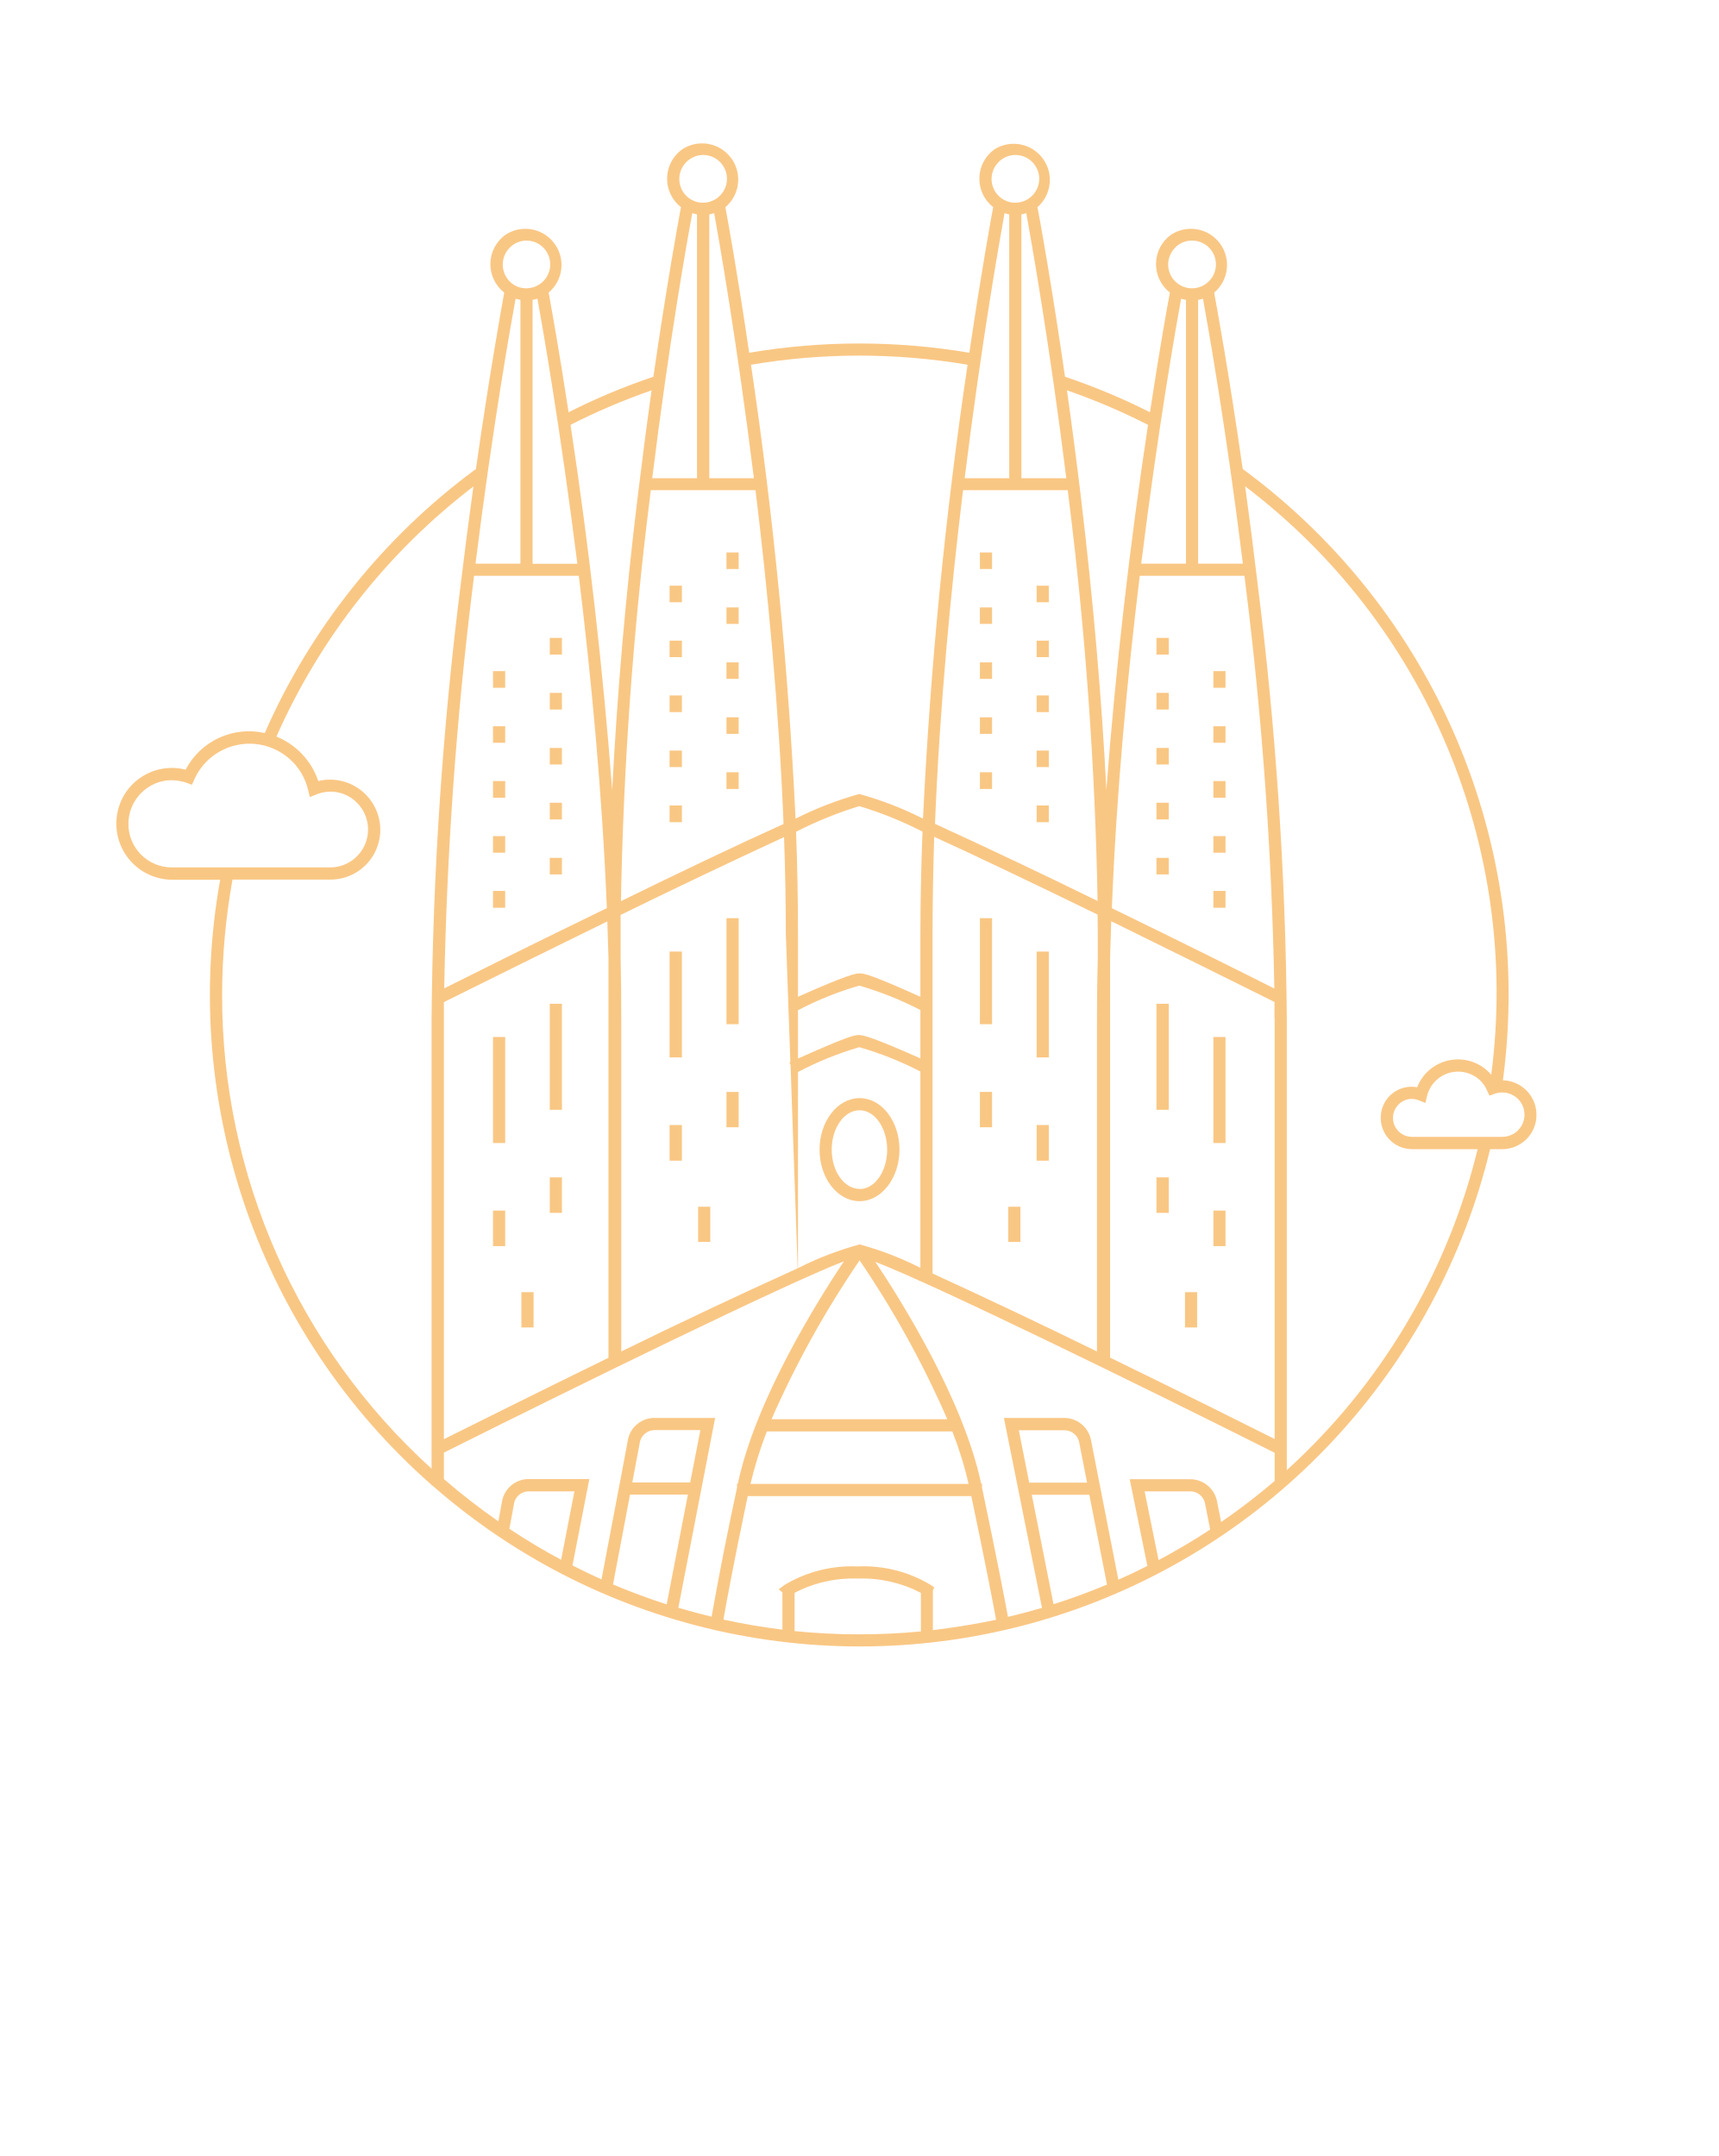
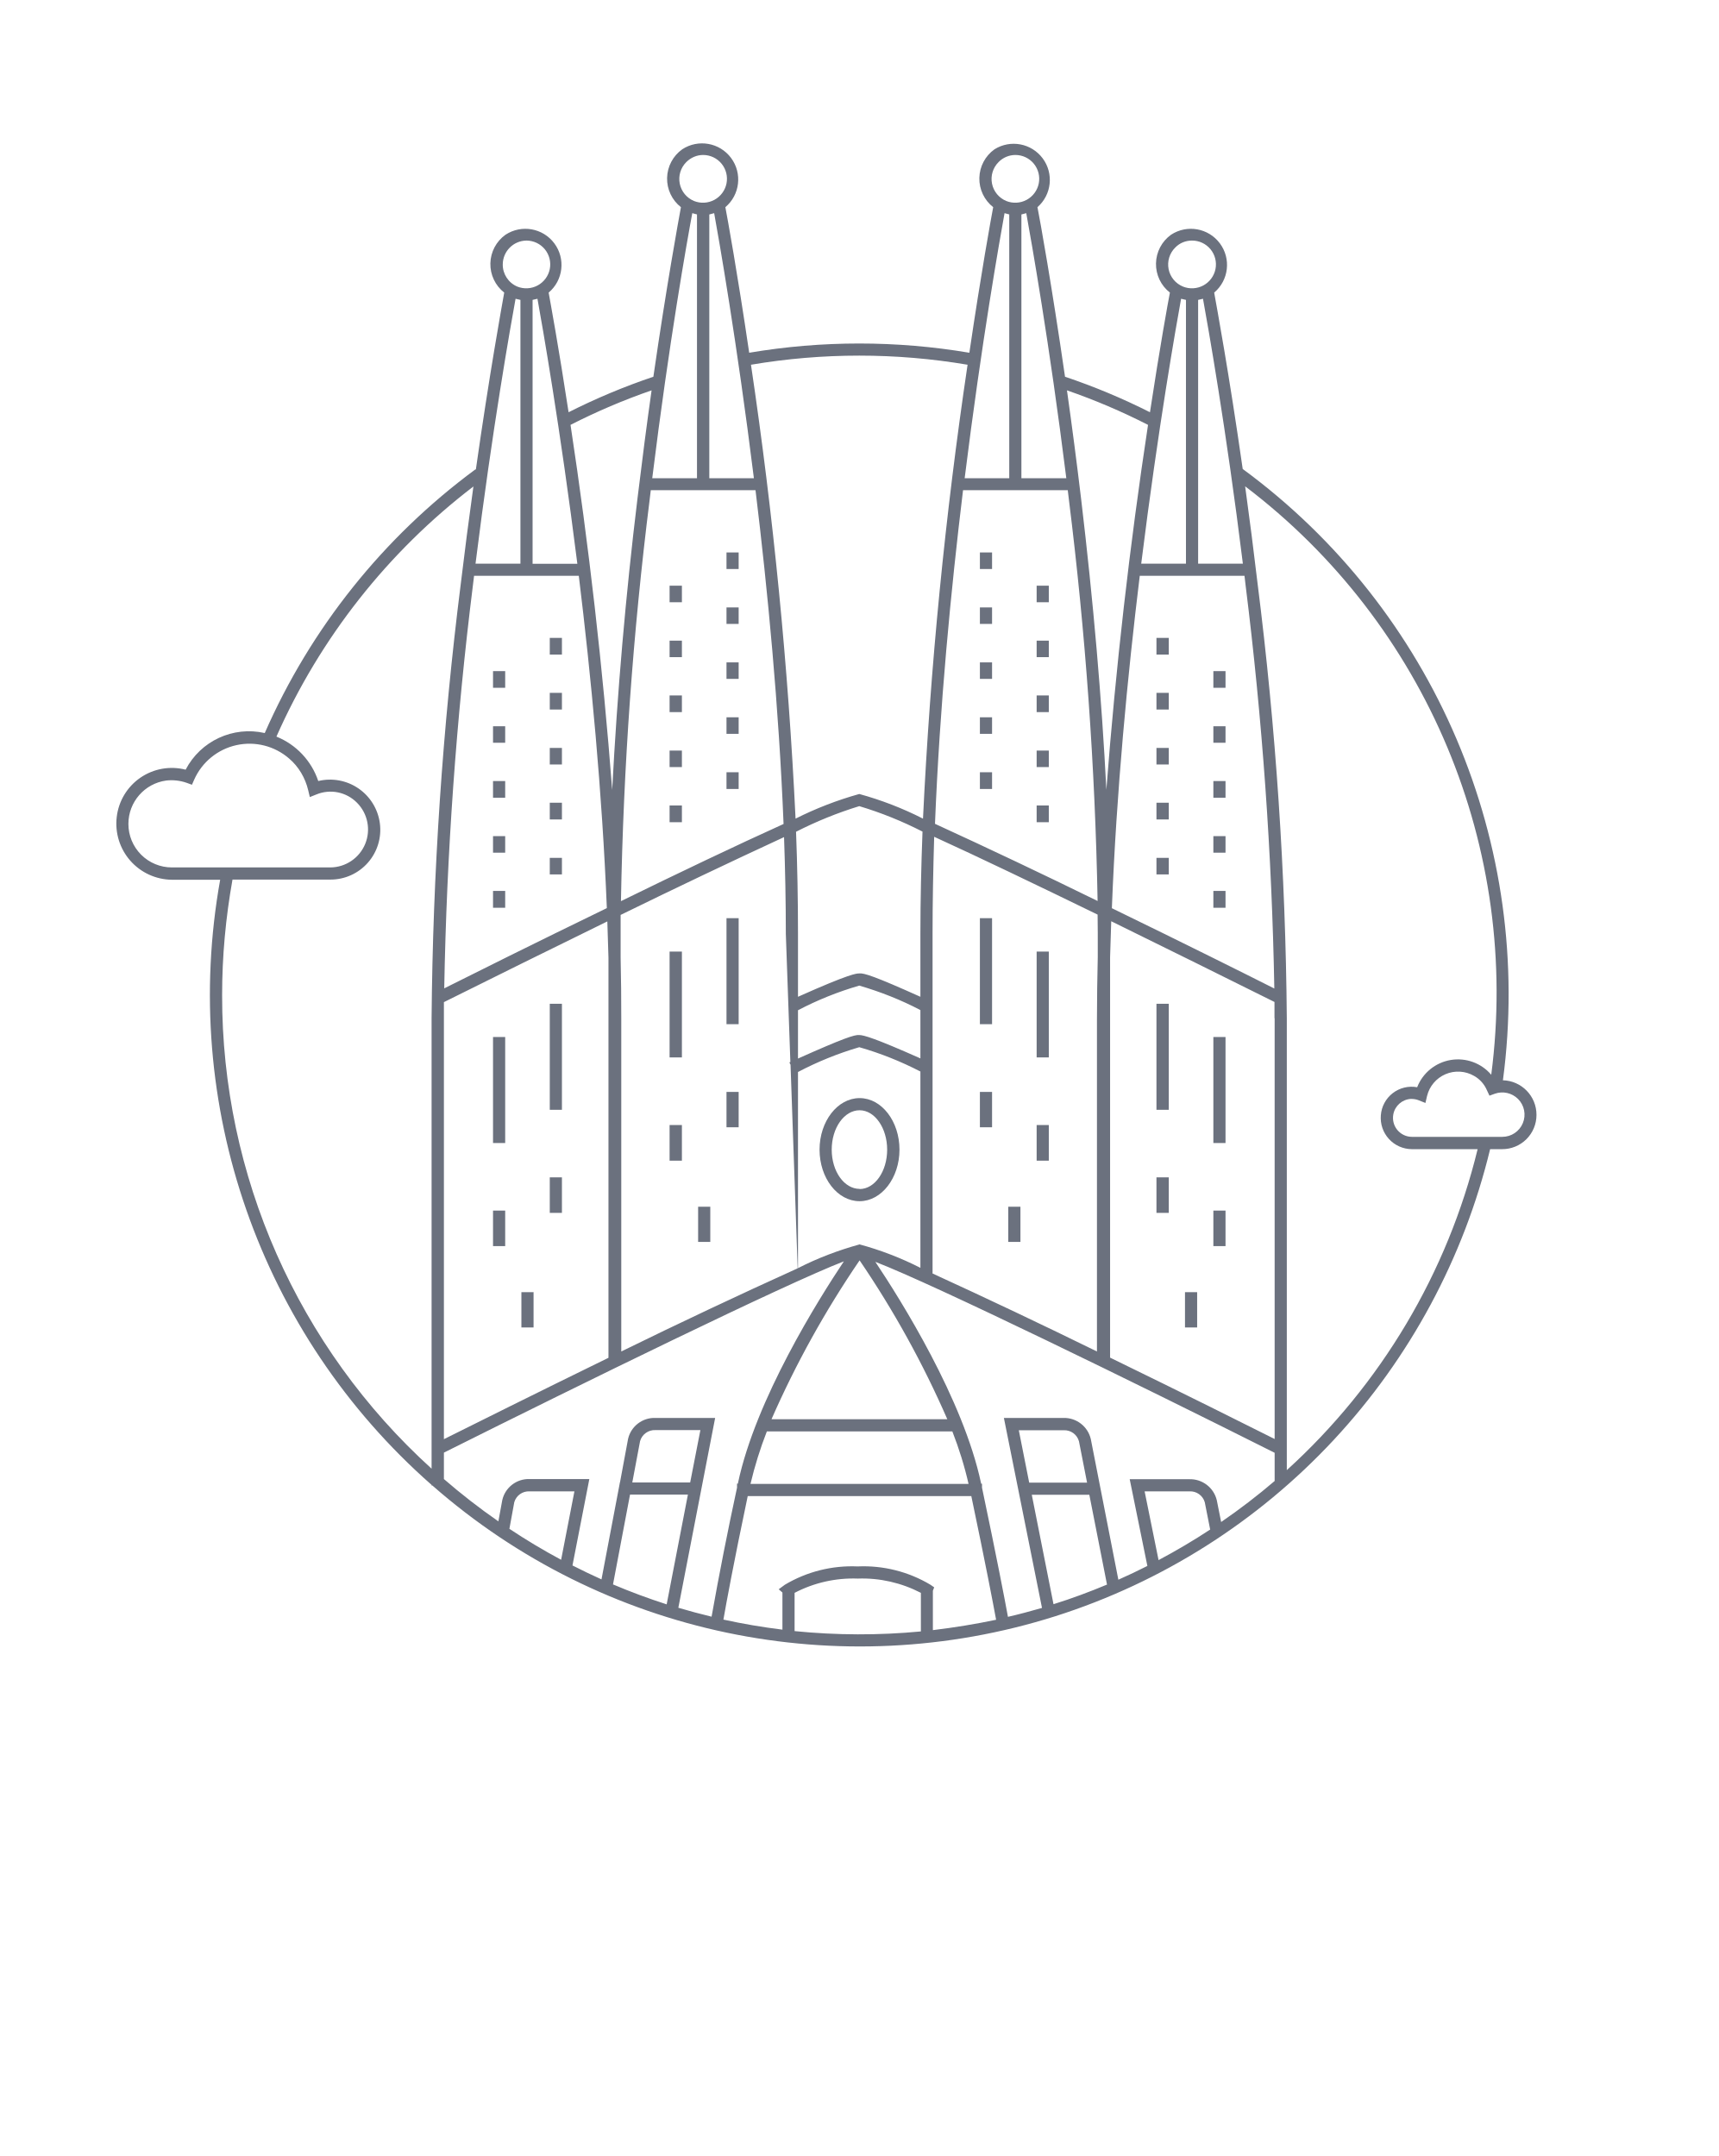
<svg xmlns="http://www.w3.org/2000/svg" width="106" height="133" fill="none">
-   <path d="M53.02 67.74c-1.36 0-2.47 1.43-2.47 3.18 0 1.75 1.1 3.18 2.47 3.18 1.35 0 2.46-1.43 2.46-3.18 0-1.75-1.1-3.18-2.46-3.18zm0 5.6c-.95 0-1.72-1.08-1.72-2.42 0-1.34.77-2.43 1.72-2.43.94 0 1.7 1.1 1.7 2.43 0 1.34-.76 2.43-1.7 2.43zM73.84 79.71h-.75v2.18h.75V79.7zM75.59 63.97h-.75v6.54h.75v-6.54zM72.09 61.92h-.76v6.54h.76v-6.54zM75.59 41.4h-.75v1.03h.75V41.4zM72.09 39.35h-.76v1.03h.76v-1.03zM75.59 44.8h-.75v1.02h.75v-1.03zM72.09 42.74h-.76v1.03h.76v-1.03zM75.59 48.18h-.75v1.03h.75v-1.03zM72.09 46.14h-.76v1.02h.76v-1.02zM75.59 51.58h-.75v1.02h.75v-1.02zM72.09 49.52h-.76v1.03h.76v-1.03zM75.59 54.96h-.75V56h.75v-1.03zM72.09 52.92h-.76v1.02h.76v-1.02zM75.59 74.68h-.75v2.19h.75v-2.19zM72.09 72.63h-.76v2.19h.76v-2.19zM62.94 74.44h-.75v2.17h.75v-2.17zM64.7 58.7h-.76v6.53h.75V58.7zM61.19 56.64h-.75v6.54h.75v-6.54zM64.7 36.13h-.76v1.02h.75v-1.02zM61.19 34.08h-.75v1.02h.75v-1.02zM64.7 39.52h-.76v1.02h.75v-1.02zM61.19 37.47h-.75v1.02h.75v-1.02zM64.7 42.9h-.76v1.03h.75v-1.02zM61.19 40.86h-.75v1.02h.75v-1.02zM64.7 46.3h-.76v1.02h.75V46.3zM61.19 44.25h-.75v1.02h.75v-1.02zM64.7 49.69h-.76v1.03h.75v-1.03zM61.19 47.64h-.75v1.03h.75v-1.03zM64.7 69.4h-.76v2.2h.75v-2.2zM61.19 67.36h-.75v2.18h.75v-2.18zM32.9 79.71h-.74v2.18h.75V79.7zM31.16 63.97h-.75v6.54h.75v-6.54zM34.66 61.92h-.75v6.54h.75v-6.54zM31.16 41.4h-.75v1.03h.75V41.4zM34.66 39.35h-.75v1.03h.75v-1.03zM31.16 44.8h-.75v1.02h.75v-1.03zM34.66 42.74h-.75v1.03h.75v-1.03zM31.16 48.18h-.75v1.03h.75v-1.03zM34.66 46.14h-.75v1.02h.75v-1.02zM31.16 51.58h-.75v1.02h.75v-1.02zM34.66 49.52h-.75v1.03h.75v-1.03zM31.16 54.96h-.75V56h.75v-1.03zM34.66 52.92h-.75v1.02h.75v-1.02zM31.16 74.68h-.75v2.19h.75v-2.19zM34.66 72.63h-.75v2.19h.75v-2.19zM43.8 74.44h-.74v2.17h.75v-2.17zM42.06 58.7h-.76v6.53h.76V58.7zM45.56 56.64h-.75v6.54h.75v-6.54zM42.06 36.13h-.76v1.02h.76v-1.02zM45.56 34.08h-.75v1.02h.75v-1.02zM42.06 39.52h-.76v1.02h.76v-1.02zM45.56 37.47h-.75v1.02h.75v-1.02zM42.06 42.9h-.76v1.03h.76v-1.02zM45.56 40.86h-.75v1.02h.75v-1.02zM42.06 46.3h-.76v1.02h.76V46.3zM45.56 44.25h-.75v1.02h.75v-1.02zM42.06 49.69h-.76v1.03h.76v-1.03zM45.56 47.64h-.75v1.03h.75v-1.03zM42.06 69.4h-.76v2.2h.76v-2.2zM45.56 67.36h-.75v2.18h.75v-2.18z" fill="#F9C784" />
-   <path d="M92.7 66.64a40.22 40.22 0 0 0-16.05-37.71c-.84-5.88-1.6-9.99-1.76-10.88a2.23 2.23 0 0 0-2.66-3.57 2.23 2.23 0 0 0-.07 3.57c-.12.61-.61 3.31-1.23 7.38a39.88 39.88 0 0 0-5.24-2.19c-.82-5.66-1.53-9.6-1.7-10.46a2.23 2.23 0 0 0-2.65-3.57 2.23 2.23 0 0 0-.08 3.57c-.13.68-.74 4.03-1.47 8.98-4.5-.76-9.09-.76-13.58 0-.73-4.95-1.34-8.3-1.47-8.98a2.23 2.23 0 0 0-2.66-3.57 2.23 2.23 0 0 0-.08 3.57c-.16.87-.88 4.8-1.7 10.46a39.8 39.8 0 0 0-5.23 2.19c-.62-4.07-1.12-6.77-1.23-7.38a2.23 2.23 0 0 0-2.66-3.57 2.23 2.23 0 0 0-.08 3.57c-.16.9-.91 5.02-1.75 10.92l-.02-.02a40.32 40.32 0 0 0-13 16.27 4.4 4.4 0 0 0-4.88 2.26A3.42 3.42 0 0 0 7.2 50.4a3.46 3.46 0 0 0 3.4 3.87h2.98A40.24 40.24 0 0 0 26.62 91.6v.04h.05A39.96 39.96 0 0 0 65.1 99.7a40 40 0 0 0 17.17-10.88 40.21 40.21 0 0 0 9.64-17.93h.74a2.11 2.11 0 0 0 2.12-2.11 2.13 2.13 0 0 0-2.08-2.14zM76.66 34.77H73.9V18.5l.3-.07c.3 1.65 1.43 8 2.46 16.34zm-1.61 57.77a1.69 1.69 0 0 0-1.69-1.29h-3.68l1.09 5.35c-.59.3-1.18.58-1.79.85l-1.7-8.68a1.69 1.69 0 0 0-1.68-1.3h-3.68l2.35 11.72c-.7.2-1.4.39-2.1.55-.2-1.09-.68-3.6-1.6-7.97v-.24h-.05l-.01-.04c-1.1-5.17-4.95-11.3-6.52-13.65 3.67 1.42 16.07 7.48 24.63 11.78v1.74a39.1 39.1 0 0 1-3.3 2.53l-.27-1.35zm-.4 1.81c-1.03.68-2.1 1.31-3.19 1.89L70.6 92h2.76a.93.93 0 0 1 .95.67l.33 1.67zm-11.81-6.12h2.76a.93.93 0 0 1 .95.68l.5 2.55h-3.57l-.64-3.23zm4.35 3.98l1.09 5.54c-1.08.45-2.17.86-3.3 1.21l-1.34-6.75h3.55zm-9.8 5.55a8.04 8.04 0 0 0-4.49-1.13 8.06 8.06 0 0 0-4.49 1.13l-.38.28.23.2v2.29a39.5 39.5 0 0 1-3.64-.62c.18-1.03.62-3.44 1.5-7.62h13.79c.88 4.19 1.34 6.6 1.53 7.63-1.28.27-2.58.48-3.9.64v-2.43l.08-.21-.23-.16zM38.86 92.2h3.57l-1.31 6.77a39.36 39.36 0 0 1-3.31-1.23l1.05-5.54zm3.71-.75H39l.48-2.55a.94.94 0 0 1 .95-.68h2.77l-.63 3.23zm1.54-3.98h-3.68a1.67 1.67 0 0 0-1.69 1.29l-.5 2.69h-.01v.03l-1.13 5.95c-.6-.27-1.2-.56-1.79-.86l1.04-5.33h-3.68a1.67 1.67 0 0 0-1.69 1.3l-.24 1.31a39.58 39.58 0 0 1-3.36-2.61v-1.63c8.6-4.3 21.05-10.4 24.67-11.8-1.56 2.34-5.43 8.49-6.53 13.67v.04h-.06v.25a224.5 224.5 0 0 0-1.57 7.96 40.1 40.1 0 0 1-2.05-.55l2.27-11.71zm-9.5 8.75a39 39 0 0 1-3.19-1.91l.3-1.64a.93.93 0 0 1 .95-.67h2.76l-.82 4.22zM29.17 36.1l.07-.58h6.46c.75 6.14 1.44 13.3 1.73 20.5-4.39 2.13-8.4 4.13-10.03 4.95.15-8.32.74-16.62 1.77-24.87zm10.9-5.27l.07-.59h6.46c.75 6.17 1.44 13.37 1.73 20.59-2.81 1.27-6.5 3.03-10.03 4.76.15-8.28.74-16.55 1.77-24.76zm19.33-.59h6.46l.07.59a235.03 235.03 0 0 1 1.77 24.75 431.61 431.61 0 0 0-10.03-4.76c.29-7.22.98-14.41 1.73-20.58zm19.22 32.57v25.96c-1.65-.83-5.71-2.86-10.15-5.02v-24.7l.07-2.22c3.46 1.7 7 3.45 10.07 4.98v1zM67.7 56.43l.01 1.11v1.5a167.8 167.8 0 0 0-.05 3.84v20.49a425.06 425.06 0 0 0-10.14-4.81V57.6c0-1.98.04-3.98.1-5.98 2.72 1.24 6.32 2.97 10.08 4.8zM47.29 88.3h11.45c.41 1.05.75 2.14 1 3.24H46.29c.26-1.1.6-2.19 1.01-3.24zm.3-.76c1.5-3.42 3.32-6.7 5.43-9.79a59.97 59.97 0 0 1 5.41 9.8H47.6zM53 76.77c-1.3.36-2.57.84-3.78 1.46v-12.1A20.5 20.5 0 0 1 53 64.6c1.3.37 2.57.88 3.77 1.5v12.11c-1.2-.61-2.47-1.1-3.77-1.45zm-3.78-14.45c1.2-.63 2.47-1.14 3.78-1.52 1.3.38 2.57.88 3.77 1.51v2.98c-2.79-1.24-3.5-1.44-3.77-1.44-.28-.03-.96.19-3.78 1.45v-2.98zm7.55-4.71v3.88c-2.8-1.26-3.5-1.48-3.77-1.44-.17 0-.56 0-3.78 1.44v-3.88c0-2.09-.04-4.2-.12-6.3a24.1 24.1 0 0 1 3.9-1.58c1.34.4 2.65.93 3.9 1.57-.08 2.11-.13 4.22-.13 6.3zm-8.3 0l.28 7.9-.06.03.07.14.44 12.56a394.6 394.6 0 0 0-10.88 5.13V62.88c0-1.26-.01-2.53-.04-3.8v-1.54-1.1a506 506 0 0 1 10.08-4.8c.07 2 .11 4 .11 5.97zm-21.09 5.21v-1c3.07-1.53 6.61-3.28 10.08-4.98l.07 2.24v24.68c-4.44 2.17-8.5 4.2-10.15 5.02V62.82zm41.2-6.8c.28-7.2.97-14.35 1.72-20.5h6.46l.07.6a234.68 234.68 0 0 1 1.77 24.86c-1.64-.83-5.65-2.83-10.03-4.96zm4.94-41.18a1.47 1.47 0 0 1 1.45 1.76 1.48 1.48 0 0 1-2 1.08 1.47 1.47 0 0 1-.48-2.41c.27-.28.64-.43 1.03-.43zm-.37 3.66v16.27h-2.76c1.05-8.44 2.18-14.8 2.46-16.34l.3.07zm-2.34 7.71a305.91 305.91 0 0 0-2.57 22.51c-.28-5.56-.8-11.57-1.56-17.97a318.3 318.3 0 0 0-.87-6.67 39 39 0 0 1 5 2.13zm-5.04 3.29H63V13.23l.3-.08c.3 1.65 1.43 8.01 2.47 16.35zM62.63 9.56a1.47 1.47 0 0 1 1.44 1.76 1.48 1.48 0 0 1-2 1.08 1.47 1.47 0 0 1-.48-2.4c.27-.28.65-.44 1.04-.44zm-.38 3.67V29.5H59.5c1.05-8.45 2.18-14.8 2.46-16.35l.3.08zm-2.57 9.27a281.97 281.97 0 0 0-2.75 28A20.75 20.75 0 0 0 53 48.98c-1.36.38-2.68.89-3.93 1.52a281.98 281.98 0 0 0-2.75-28c4.42-.75 8.94-.75 13.36 0zm-13.18 7h-2.75V13.23l.3-.08c.28 1.54 1.4 7.9 2.45 16.35zM43.37 9.56a1.47 1.47 0 0 1 1.44 1.76 1.48 1.48 0 0 1-2 1.08 1.47 1.47 0 0 1-.48-2.4c.28-.28.65-.44 1.04-.44zm-.38 3.67V29.5h-2.76c1.03-8.34 2.16-14.7 2.47-16.35l.3.08zm-2.8 10.85c-.29 2.04-.58 4.28-.87 6.67a260.3 260.3 0 0 0-1.56 17.98 305.9 305.9 0 0 0-2.57-22.52 39.07 39.07 0 0 1 5-2.13zm-4.58 10.7h-2.76V18.5l.3-.07c.28 1.54 1.4 7.9 2.46 16.34zm-3.14-19.94a1.47 1.47 0 0 1 1.44 1.76 1.48 1.48 0 0 1-2 1.08 1.47 1.47 0 0 1-.9-1.37 1.48 1.48 0 0 1 1.46-1.47zm-.37 3.66v16.27h-2.77c1.04-8.33 2.17-14.7 2.47-16.34l.3.07zM7.92 50.82a2.7 2.7 0 0 1 2.33-2.67c.42-.05.86 0 1.26.14l.33.12.14-.32a3.73 3.73 0 0 1 5.85-1.3c.59.5 1 1.2 1.18 1.96l.1.42.4-.16a2.29 2.29 0 0 1 2.51.51 2.34 2.34 0 0 1-1.64 3.99H10.6a2.68 2.68 0 0 1-2.68-2.69zm5.78 10.56c0-2.39.22-4.77.64-7.12h6.04a3.07 3.07 0 0 0 3.05-3.47 3.1 3.1 0 0 0-3.8-2.61 4.49 4.49 0 0 0-2.58-2.74A39.55 39.55 0 0 1 29.2 30.01a317.9 317.9 0 0 0-.78 6.01 229.3 229.3 0 0 0-1.8 26.8V90.6A39.35 39.35 0 0 1 13.7 61.38zm35.31 39.24v-2.36a7.8 7.8 0 0 1 3.9-.88c1.35-.05 2.69.26 3.89.88v2.38a40.04 40.04 0 0 1-7.79-.02zm30.36-9.94V62.82a229.1 229.1 0 0 0-1.8-26.8A317 317 0 0 0 76.8 30a39.2 39.2 0 0 1 15.18 36.3 2.7 2.7 0 0 0-4.57.77 1.9 1.9 0 0 0-2.24 1.73 1.93 1.93 0 0 0 1.91 2.09h4.06a39.33 39.33 0 0 1-11.77 19.8zm13.3-20.55h-5.59a1.17 1.17 0 0 1-1.14-1.39 1.17 1.17 0 0 1 1.08-.95c.17 0 .34.02.5.09l.4.16.1-.43a1.97 1.97 0 0 1 2.9-1.24c.36.2.64.52.8.9l.15.32.33-.12a1.38 1.38 0 0 1 1.43.32 1.37 1.37 0 0 1-.97 2.34z" fill="#F9C784" />
+   <path d="M53.02 67.74c-1.36 0-2.47 1.43-2.47 3.18 0 1.75 1.1 3.18 2.47 3.18 1.35 0 2.46-1.43 2.46-3.18 0-1.75-1.1-3.18-2.46-3.18zm0 5.6c-.95 0-1.72-1.08-1.72-2.42 0-1.34.77-2.43 1.72-2.43.94 0 1.7 1.1 1.7 2.43 0 1.34-.76 2.43-1.7 2.43zM73.84 79.71h-.75v2.18h.75V79.7zM75.59 63.97h-.75v6.54h.75v-6.54zM72.09 61.92h-.76v6.54h.76v-6.54zM75.59 41.4h-.75v1.03h.75V41.4zM72.09 39.35h-.76v1.03h.76v-1.03zM75.59 44.8h-.75v1.02h.75v-1.03zM72.09 42.74h-.76v1.03h.76v-1.03zM75.59 48.18h-.75v1.03h.75v-1.03zM72.09 46.14h-.76v1.02h.76v-1.02zM75.59 51.58h-.75v1.02h.75v-1.02zM72.09 49.52h-.76v1.03h.76v-1.03zM75.59 54.96h-.75V56h.75v-1.03zM72.09 52.92h-.76v1.02h.76v-1.02zM75.59 74.68h-.75v2.19h.75v-2.19zM72.09 72.63h-.76v2.19h.76v-2.19zM62.94 74.44h-.75v2.17h.75v-2.17zM64.7 58.7h-.76v6.53h.75V58.7zM61.19 56.64h-.75v6.54h.75v-6.54zM64.7 36.13h-.76v1.02h.75v-1.02zM61.19 34.08h-.75v1.02h.75v-1.02zM64.7 39.52h-.76v1.02h.75v-1.02zM61.19 37.47h-.75v1.02h.75v-1.02zM64.7 42.9h-.76v1.03h.75v-1.02zM61.19 40.86h-.75v1.02h.75v-1.02zM64.7 46.3h-.76v1.02h.75V46.3zM61.19 44.25h-.75v1.02h.75v-1.02zM64.7 49.69h-.76v1.03h.75v-1.03zM61.19 47.64h-.75v1.03h.75v-1.03zM64.7 69.4h-.76v2.2h.75v-2.2zM61.19 67.36h-.75v2.18h.75v-2.18zM32.9 79.71h-.74v2.18h.75V79.7zM31.16 63.97h-.75v6.54h.75v-6.54zM34.66 61.92h-.75v6.54h.75v-6.54zM31.16 41.4h-.75v1.03h.75V41.4zM34.66 39.35h-.75v1.03h.75v-1.03zM31.16 44.8h-.75v1.02h.75v-1.03zM34.66 42.74h-.75v1.03h.75v-1.03zM31.16 48.18h-.75v1.03h.75v-1.03zM34.66 46.14h-.75v1.02h.75v-1.02zM31.16 51.58h-.75v1.02h.75v-1.02zM34.66 49.52h-.75v1.03h.75v-1.03zM31.16 54.96h-.75V56h.75v-1.03zM34.66 52.92h-.75v1.02h.75v-1.02zM31.16 74.68h-.75v2.19h.75v-2.19zM34.66 72.63h-.75v2.19h.75v-2.19zM43.8 74.44h-.74v2.17h.75v-2.17zM42.06 58.7h-.76v6.53h.76V58.7zM45.56 56.64h-.75v6.54h.75v-6.54zM42.06 36.13h-.76v1.02h.76v-1.02zM45.56 34.08h-.75v1.02h.75v-1.02zM42.06 39.52h-.76v1.02h.76v-1.02zM45.56 37.47h-.75v1.02h.75v-1.02zM42.06 42.9h-.76v1.03h.76v-1.02zM45.56 40.86h-.75v1.02h.75v-1.02zM42.06 46.3h-.76v1.02h.76V46.3zM45.56 44.25h-.75v1.02h.75v-1.02zM42.06 49.69h-.76v1.03h.76v-1.03zM45.56 47.64h-.75v1.03h.75v-1.03zM42.06 69.4h-.76v2.2h.76v-2.2zM45.56 67.36h-.75v2.18h.75v-2.18z" fill="#6B717E" />
+   <path d="M92.7 66.64a40.22 40.22 0 0 0-16.05-37.71c-.84-5.88-1.6-9.99-1.76-10.88a2.23 2.23 0 0 0-2.66-3.57 2.23 2.23 0 0 0-.07 3.57c-.12.61-.61 3.31-1.23 7.38a39.88 39.88 0 0 0-5.24-2.19c-.82-5.66-1.53-9.6-1.7-10.46a2.23 2.23 0 0 0-2.65-3.57 2.23 2.23 0 0 0-.08 3.57c-.13.68-.74 4.03-1.47 8.98-4.5-.76-9.09-.76-13.58 0-.73-4.95-1.34-8.3-1.47-8.98a2.23 2.23 0 0 0-2.66-3.57 2.23 2.23 0 0 0-.08 3.57c-.16.87-.88 4.8-1.7 10.46a39.8 39.8 0 0 0-5.23 2.19c-.62-4.07-1.12-6.77-1.23-7.38a2.23 2.23 0 0 0-2.66-3.57 2.23 2.23 0 0 0-.08 3.57c-.16.9-.91 5.02-1.75 10.92l-.02-.02a40.32 40.32 0 0 0-13 16.27 4.4 4.4 0 0 0-4.88 2.26A3.42 3.42 0 0 0 7.2 50.4a3.46 3.46 0 0 0 3.4 3.87h2.98A40.24 40.24 0 0 0 26.62 91.6v.04h.05A39.96 39.96 0 0 0 65.1 99.7a40 40 0 0 0 17.17-10.88 40.21 40.21 0 0 0 9.64-17.93h.74a2.11 2.11 0 0 0 2.12-2.11 2.13 2.13 0 0 0-2.08-2.14zM76.66 34.77H73.9V18.5l.3-.07c.3 1.65 1.43 8 2.46 16.34zm-1.61 57.77a1.69 1.69 0 0 0-1.69-1.29h-3.68l1.09 5.35c-.59.3-1.18.58-1.79.85l-1.7-8.68a1.69 1.69 0 0 0-1.68-1.3h-3.68l2.35 11.72c-.7.2-1.4.39-2.1.55-.2-1.09-.68-3.6-1.6-7.97v-.24h-.05l-.01-.04c-1.1-5.17-4.95-11.3-6.52-13.65 3.67 1.42 16.07 7.48 24.63 11.78v1.74a39.1 39.1 0 0 1-3.3 2.53l-.27-1.35zm-.4 1.81c-1.03.68-2.1 1.31-3.19 1.89L70.6 92h2.76a.93.93 0 0 1 .95.67l.33 1.67zm-11.81-6.12h2.76a.93.93 0 0 1 .95.68l.5 2.55h-3.57l-.64-3.23zm4.35 3.98l1.09 5.54c-1.08.45-2.17.86-3.3 1.21l-1.34-6.75h3.55zm-9.8 5.55a8.04 8.04 0 0 0-4.49-1.13 8.06 8.06 0 0 0-4.49 1.13l-.38.28.23.2v2.29a39.5 39.5 0 0 1-3.64-.62c.18-1.03.62-3.44 1.5-7.62h13.79c.88 4.19 1.34 6.6 1.53 7.63-1.28.27-2.58.48-3.9.64v-2.43l.08-.21-.23-.16zM38.86 92.2h3.57l-1.31 6.77a39.36 39.36 0 0 1-3.31-1.23l1.05-5.54zm3.71-.75H39l.48-2.55a.94.94 0 0 1 .95-.68h2.77l-.63 3.23zm1.54-3.98h-3.68a1.67 1.67 0 0 0-1.69 1.29l-.5 2.69h-.01v.03l-1.13 5.95c-.6-.27-1.2-.56-1.79-.86l1.04-5.33h-3.68a1.67 1.67 0 0 0-1.69 1.3l-.24 1.31a39.58 39.58 0 0 1-3.36-2.61v-1.63c8.6-4.3 21.05-10.4 24.67-11.8-1.56 2.34-5.43 8.49-6.53 13.67v.04h-.06v.25a224.5 224.5 0 0 0-1.57 7.96 40.1 40.1 0 0 1-2.05-.55l2.27-11.71zm-9.5 8.75a39 39 0 0 1-3.19-1.91l.3-1.64a.93.93 0 0 1 .95-.67h2.76l-.82 4.22zM29.17 36.1l.07-.58h6.46c.75 6.14 1.44 13.3 1.73 20.5-4.39 2.13-8.4 4.13-10.03 4.95.15-8.32.74-16.62 1.77-24.87zm10.9-5.27l.07-.59h6.46c.75 6.17 1.44 13.37 1.73 20.59-2.81 1.27-6.5 3.03-10.03 4.76.15-8.28.74-16.55 1.77-24.76zm19.33-.59h6.46l.07.59a235.03 235.03 0 0 1 1.77 24.75 431.61 431.61 0 0 0-10.03-4.76c.29-7.22.98-14.41 1.73-20.58zm19.22 32.57v25.96c-1.65-.83-5.71-2.86-10.15-5.02v-24.7l.07-2.22c3.46 1.7 7 3.45 10.07 4.98v1zM67.7 56.43l.01 1.11v1.5a167.8 167.8 0 0 0-.05 3.84v20.49a425.06 425.06 0 0 0-10.14-4.81V57.6c0-1.98.04-3.98.1-5.98 2.72 1.24 6.32 2.97 10.08 4.8zM47.29 88.3h11.45c.41 1.05.75 2.14 1 3.24H46.29c.26-1.1.6-2.19 1.01-3.24zm.3-.76c1.5-3.42 3.32-6.7 5.43-9.79a59.97 59.97 0 0 1 5.41 9.8H47.6zM53 76.77c-1.3.36-2.57.84-3.78 1.46v-12.1A20.5 20.5 0 0 1 53 64.6c1.3.37 2.57.88 3.77 1.5v12.11c-1.2-.61-2.47-1.1-3.77-1.45zm-3.78-14.45c1.2-.63 2.47-1.14 3.78-1.52 1.3.38 2.57.88 3.77 1.51v2.98c-2.79-1.24-3.5-1.44-3.77-1.44-.28-.03-.96.19-3.78 1.45v-2.98zm7.55-4.71v3.88c-2.8-1.26-3.5-1.48-3.77-1.44-.17 0-.56 0-3.78 1.44v-3.88c0-2.09-.04-4.2-.12-6.3a24.1 24.1 0 0 1 3.9-1.58c1.34.4 2.65.93 3.9 1.57-.08 2.11-.13 4.22-.13 6.3zm-8.3 0l.28 7.9-.06.03.07.14.44 12.56a394.6 394.6 0 0 0-10.88 5.13V62.88c0-1.26-.01-2.53-.04-3.8v-1.54-1.1a506 506 0 0 1 10.08-4.8c.07 2 .11 4 .11 5.97zm-21.09 5.21v-1c3.07-1.53 6.61-3.28 10.08-4.98l.07 2.24v24.68c-4.44 2.17-8.5 4.2-10.15 5.02V62.82zm41.2-6.8c.28-7.2.97-14.35 1.72-20.5h6.46l.07.6a234.68 234.68 0 0 1 1.77 24.86c-1.64-.83-5.65-2.83-10.03-4.96zm4.94-41.18a1.47 1.47 0 0 1 1.45 1.76 1.48 1.48 0 0 1-2 1.08 1.47 1.47 0 0 1-.48-2.41c.27-.28.64-.43 1.03-.43zm-.37 3.66v16.27h-2.76c1.05-8.44 2.18-14.8 2.46-16.34l.3.07zm-2.34 7.71a305.91 305.91 0 0 0-2.57 22.51c-.28-5.56-.8-11.57-1.56-17.97a318.3 318.3 0 0 0-.87-6.67 39 39 0 0 1 5 2.13zm-5.04 3.29H63V13.23l.3-.08c.3 1.65 1.43 8.01 2.47 16.35zM62.63 9.56a1.47 1.47 0 0 1 1.44 1.76 1.48 1.48 0 0 1-2 1.08 1.47 1.47 0 0 1-.48-2.4c.27-.28.65-.44 1.04-.44zm-.38 3.67V29.5H59.5c1.05-8.45 2.18-14.8 2.46-16.35l.3.08zm-2.57 9.27a281.97 281.97 0 0 0-2.75 28A20.75 20.75 0 0 0 53 48.98c-1.36.38-2.68.89-3.93 1.52a281.98 281.98 0 0 0-2.75-28c4.42-.75 8.94-.75 13.36 0zm-13.18 7h-2.75V13.23l.3-.08c.28 1.54 1.4 7.9 2.45 16.35zM43.37 9.56a1.47 1.47 0 0 1 1.44 1.76 1.48 1.48 0 0 1-2 1.08 1.47 1.47 0 0 1-.48-2.4c.28-.28.65-.44 1.04-.44zm-.38 3.67V29.5h-2.76c1.03-8.34 2.16-14.7 2.47-16.35l.3.08zm-2.8 10.85c-.29 2.04-.58 4.28-.87 6.67a260.3 260.3 0 0 0-1.56 17.98 305.9 305.9 0 0 0-2.57-22.52 39.07 39.07 0 0 1 5-2.13zm-4.58 10.7h-2.76V18.5l.3-.07c.28 1.54 1.4 7.9 2.46 16.34zm-3.14-19.94a1.47 1.47 0 0 1 1.44 1.76 1.48 1.48 0 0 1-2 1.08 1.47 1.47 0 0 1-.9-1.37 1.48 1.48 0 0 1 1.46-1.47zm-.37 3.66v16.27h-2.77c1.04-8.33 2.17-14.7 2.47-16.34l.3.07zM7.92 50.82a2.7 2.7 0 0 1 2.33-2.67c.42-.05.86 0 1.26.14l.33.12.14-.32a3.73 3.73 0 0 1 5.85-1.3c.59.5 1 1.2 1.18 1.96l.1.42.4-.16a2.29 2.29 0 0 1 2.51.51 2.34 2.34 0 0 1-1.64 3.99H10.6a2.68 2.68 0 0 1-2.68-2.69zm5.78 10.56c0-2.39.22-4.77.64-7.12h6.04a3.07 3.07 0 0 0 3.05-3.47 3.1 3.1 0 0 0-3.8-2.61 4.49 4.49 0 0 0-2.58-2.74A39.55 39.55 0 0 1 29.2 30.01a317.9 317.9 0 0 0-.78 6.01 229.3 229.3 0 0 0-1.8 26.8V90.6A39.35 39.35 0 0 1 13.7 61.38zm35.31 39.24v-2.36a7.8 7.8 0 0 1 3.9-.88c1.35-.05 2.69.26 3.89.88v2.38a40.04 40.04 0 0 1-7.79-.02zm30.36-9.94V62.82a229.1 229.1 0 0 0-1.8-26.8A317 317 0 0 0 76.8 30a39.2 39.2 0 0 1 15.18 36.3 2.7 2.7 0 0 0-4.57.77 1.9 1.9 0 0 0-2.24 1.73 1.93 1.93 0 0 0 1.91 2.09h4.06a39.33 39.33 0 0 1-11.77 19.8zm13.3-20.55h-5.59a1.17 1.17 0 0 1-1.14-1.39 1.17 1.17 0 0 1 1.08-.95c.17 0 .34.02.5.09l.4.16.1-.43a1.97 1.97 0 0 1 2.9-1.24c.36.2.64.52.8.9l.15.32.33-.12a1.38 1.38 0 0 1 1.43.32 1.37 1.37 0 0 1-.97 2.34z" fill="#6B717E" />
</svg>
